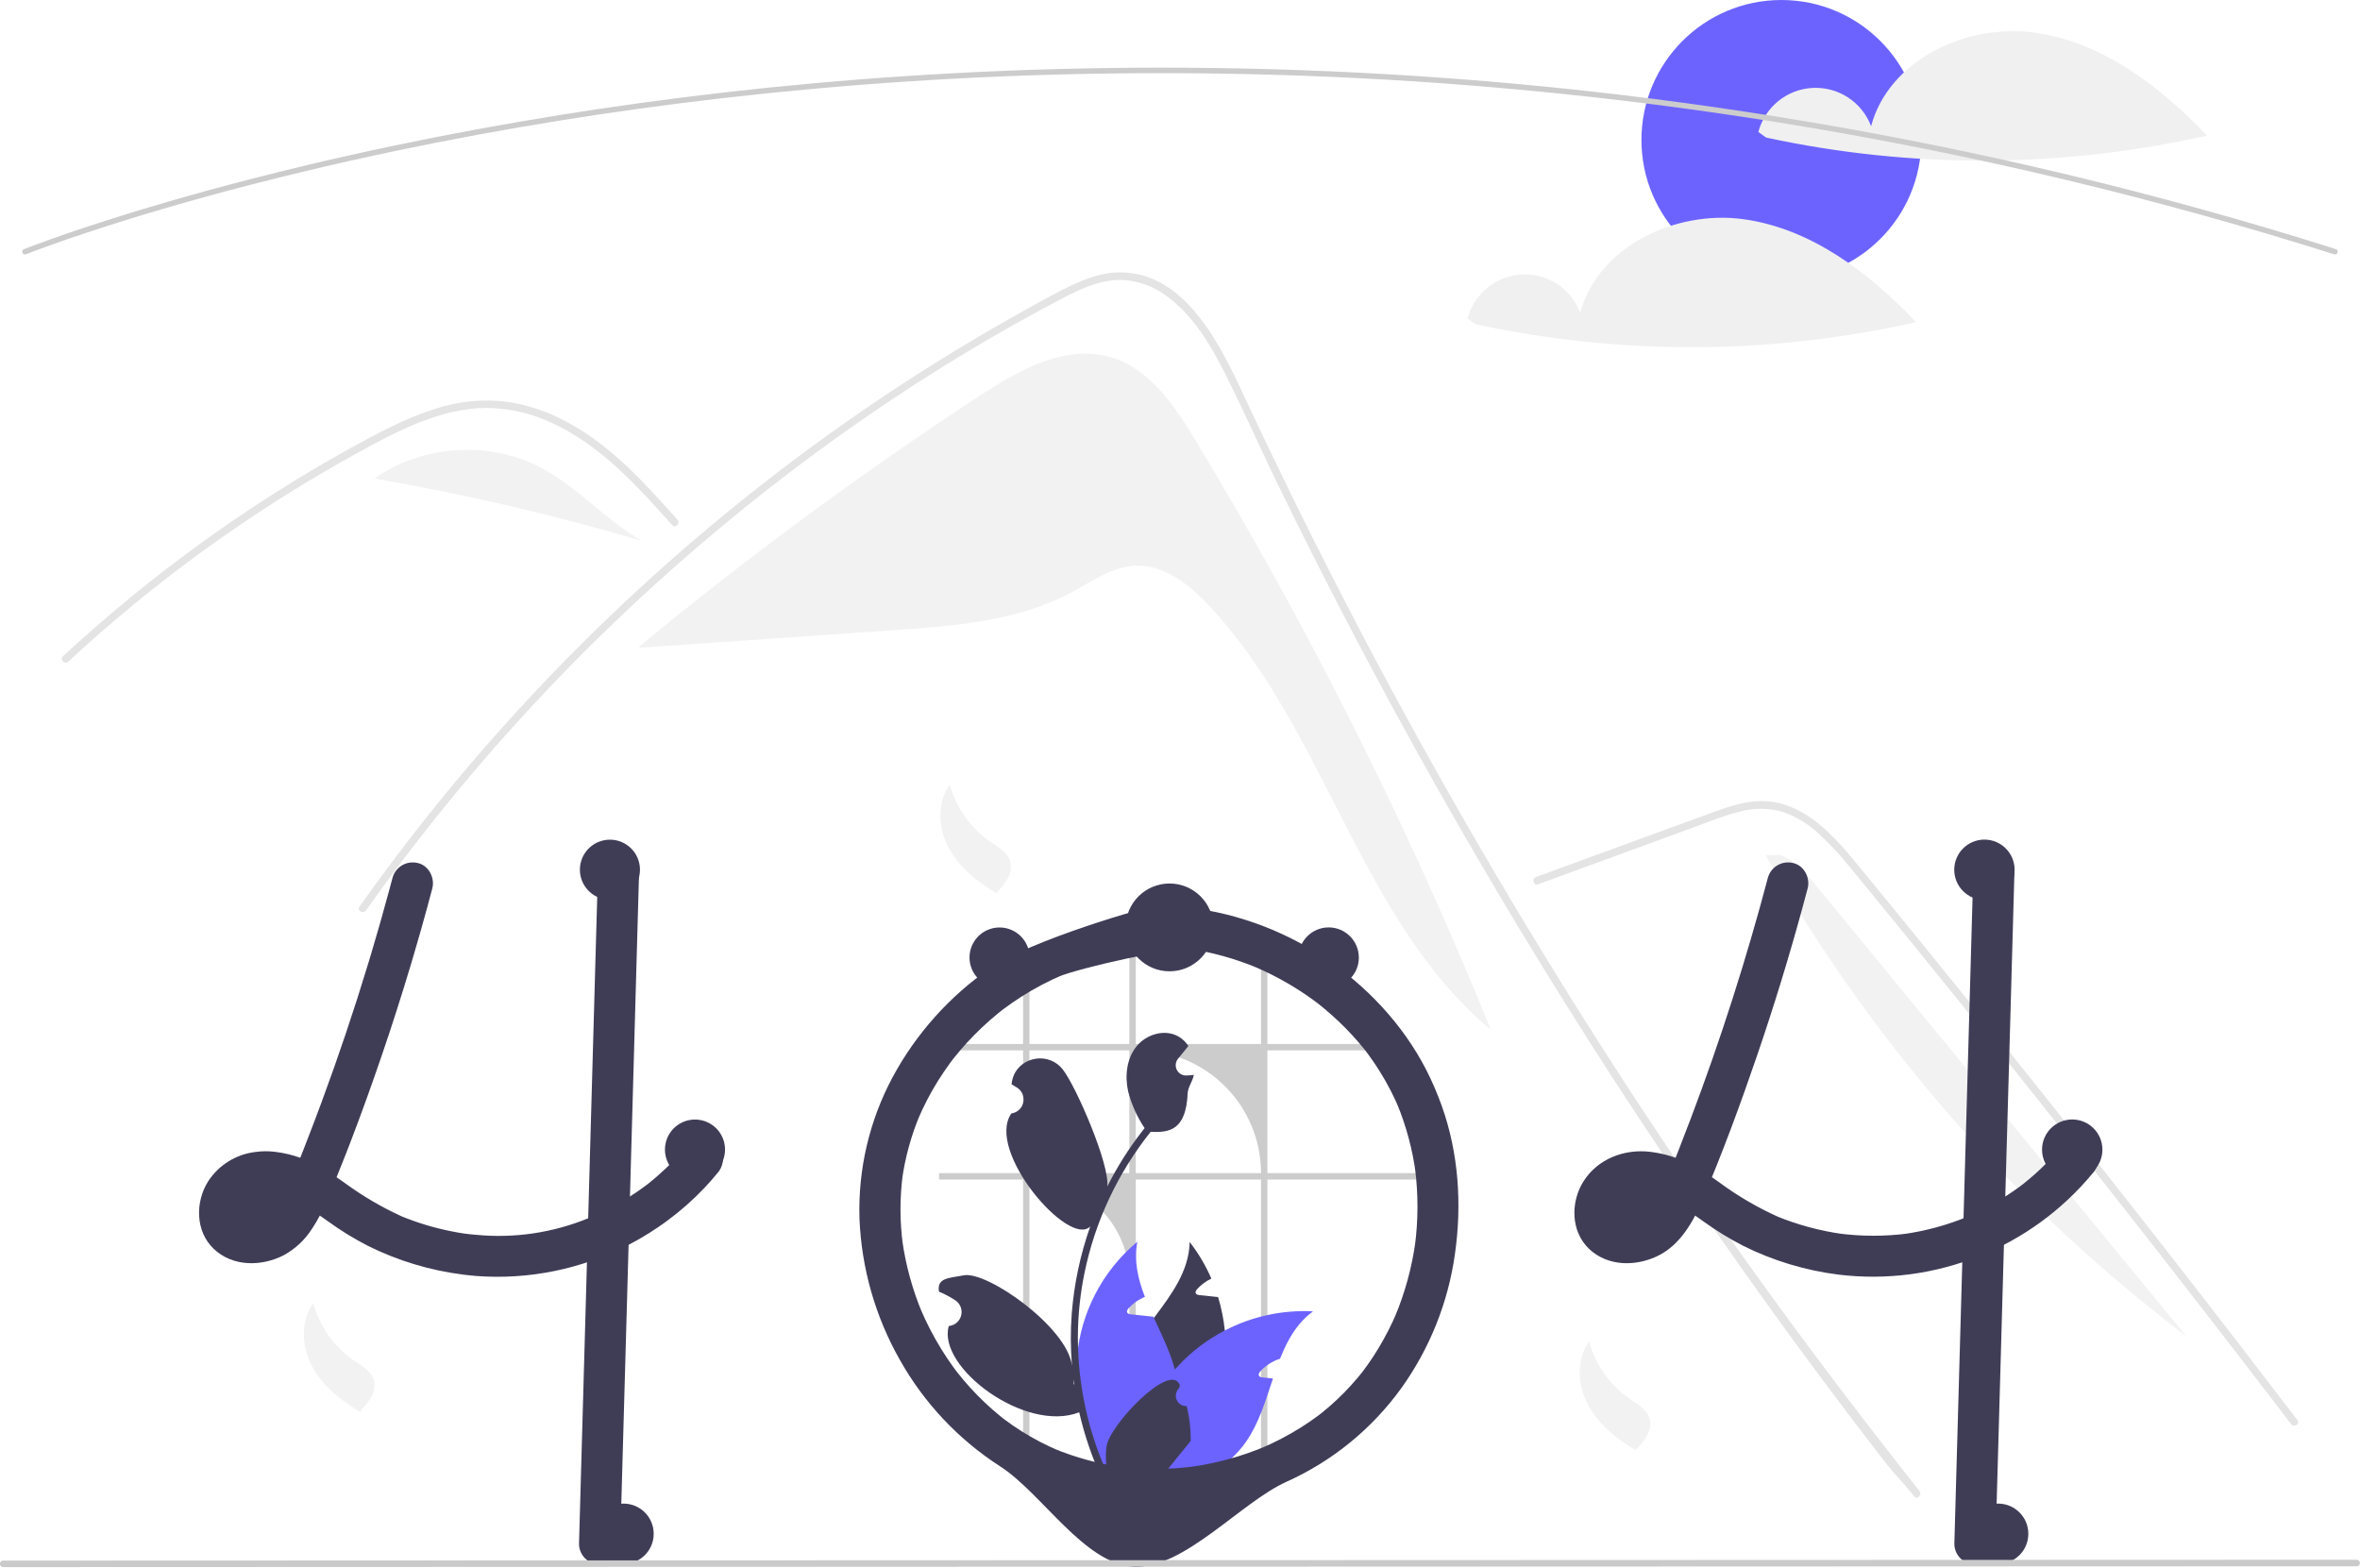
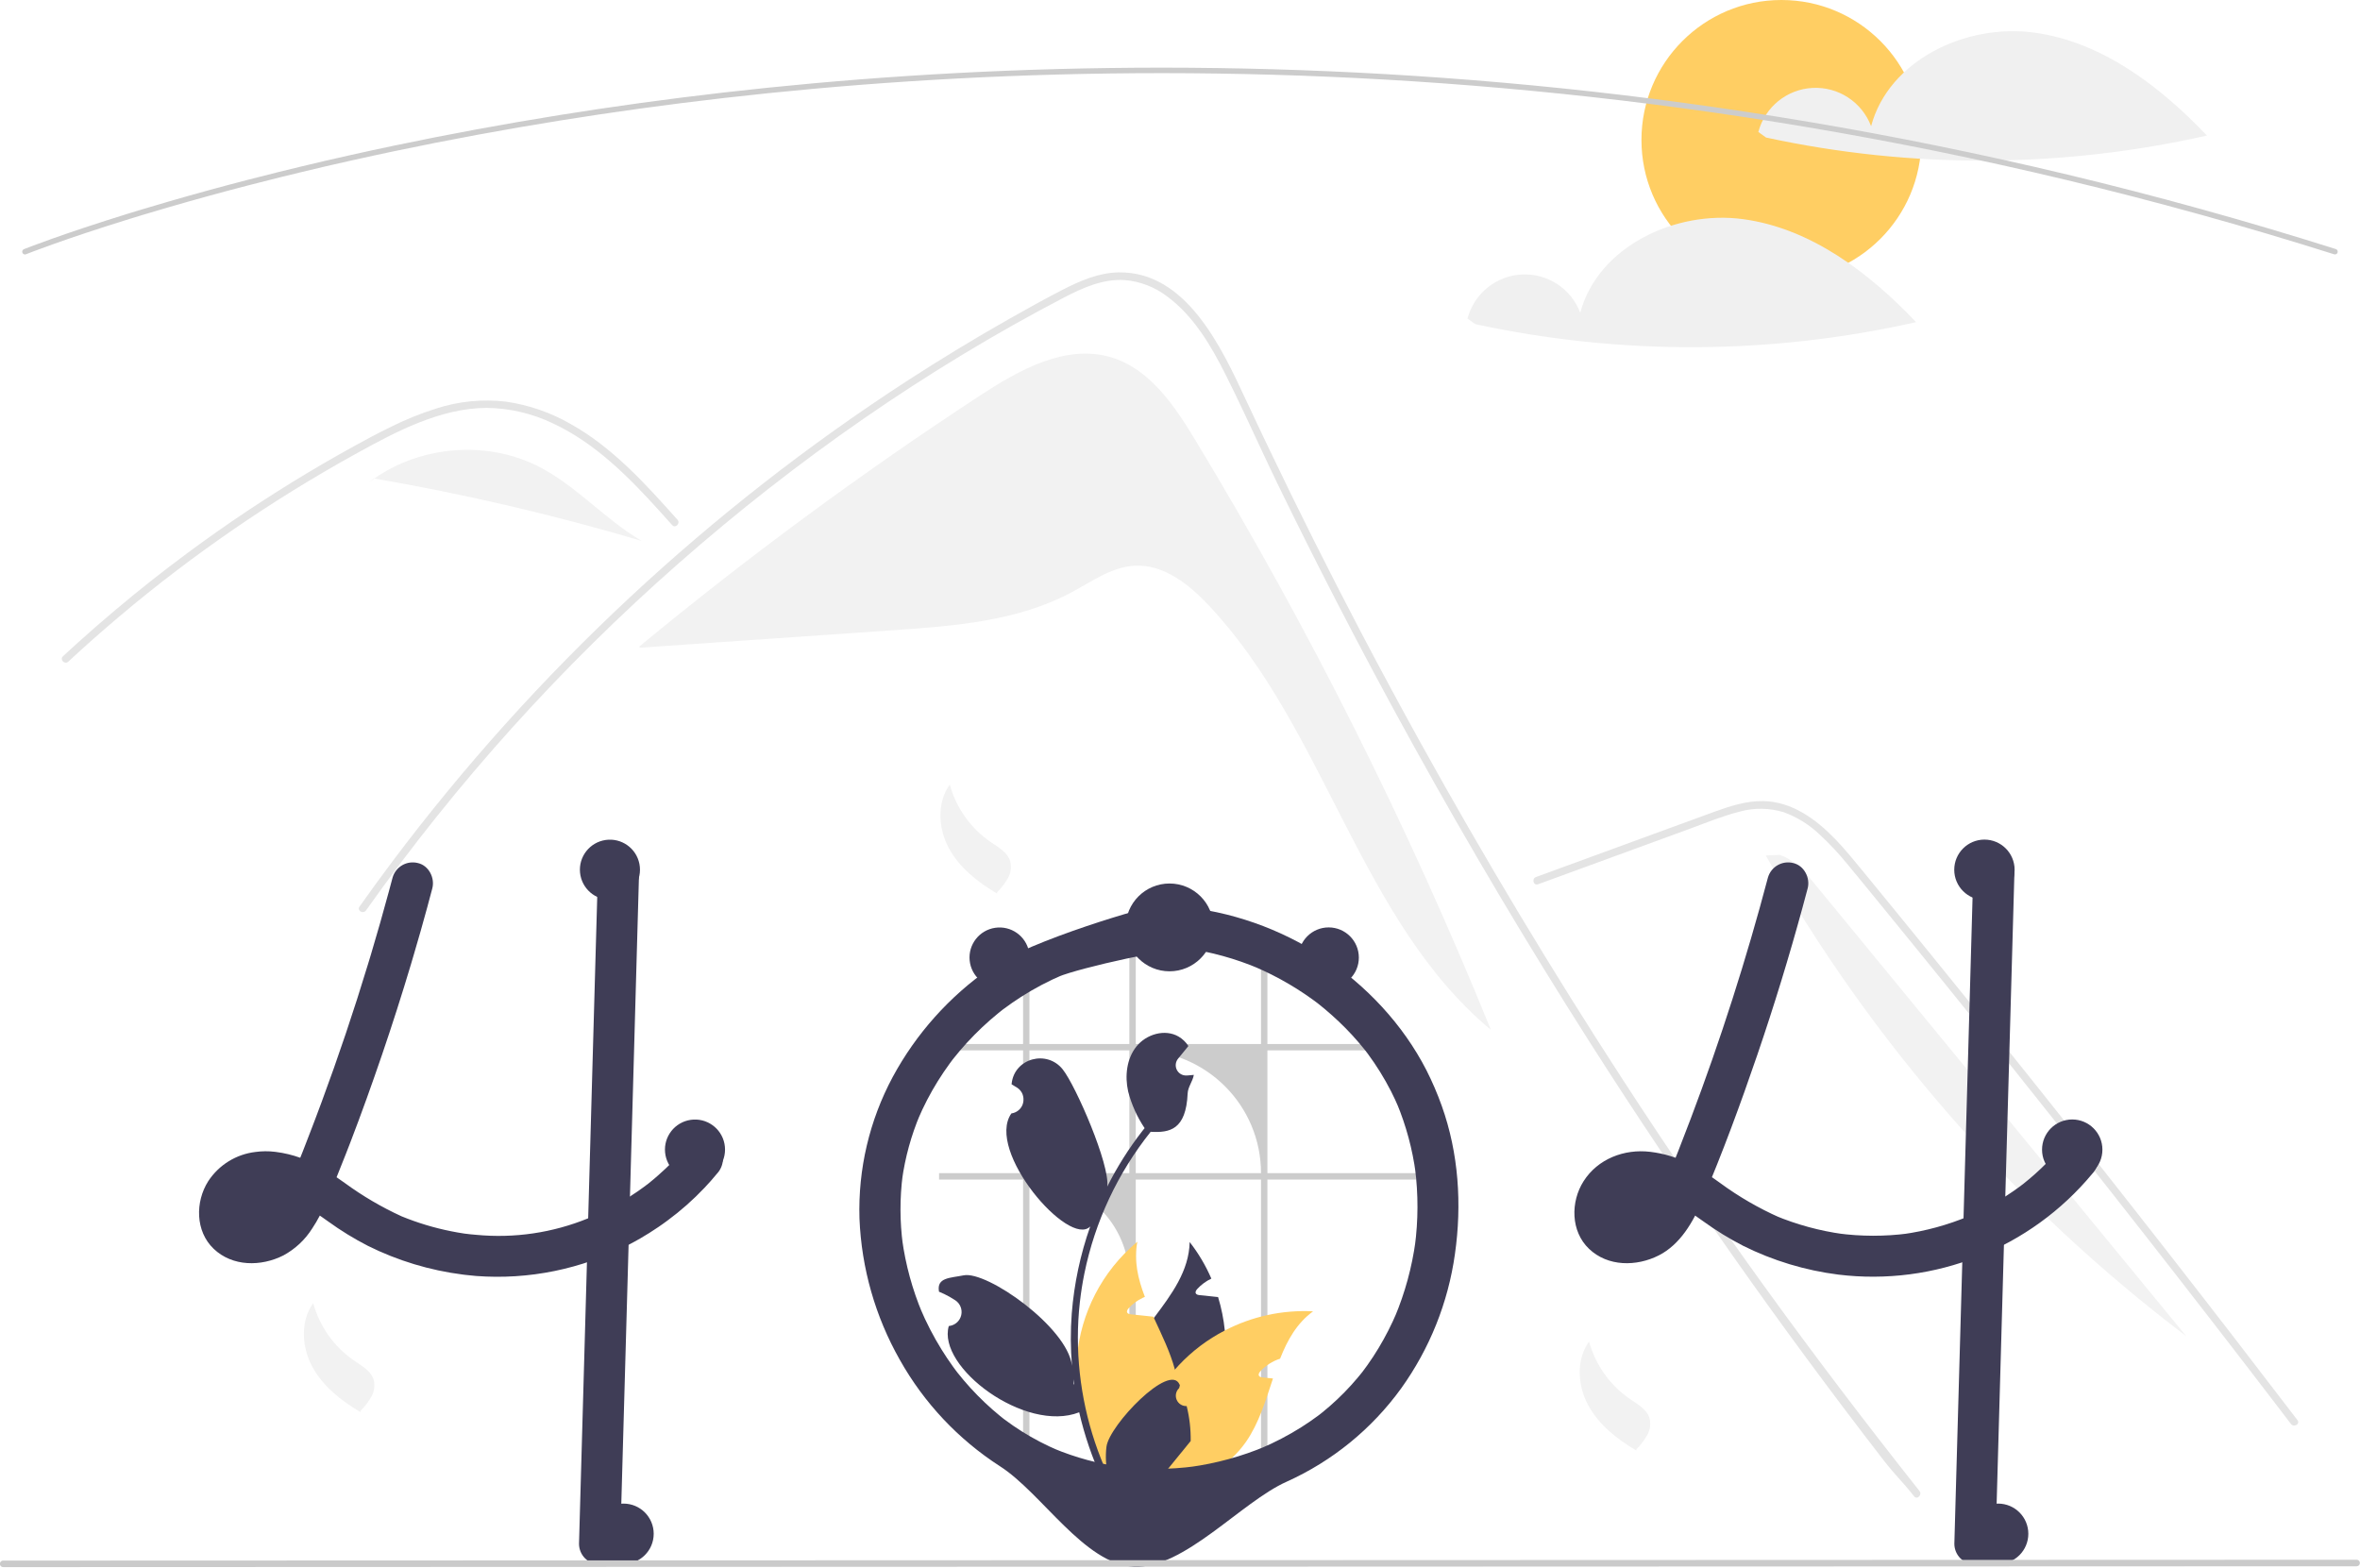
<svg xmlns="http://www.w3.org/2000/svg" data-name="Layer 1" width="860.131" height="571.148" viewBox="0 0 860.131 571.148">
  <path d="M605.67,324.953c-7.669-12.684-16.757-26.228-30.99-30.37-16.482-4.796-33.413,4.732-47.775,14.135a1392.157,1392.157,0,0,0-123.893,91.283l.043.492q46.226-3.188,92.451-6.376c22.265-1.535,45.296-3.283,64.972-13.816,7.467-3.997,14.745-9.336,23.206-9.708,10.512-.462,19.677,6.879,26.88,14.549,42.607,45.371,54.937,114.754,102.738,154.616A1516.995,1516.995,0,0,0,605.67,324.953Z" transform="translate(-169.9343 -164.426)" fill="#f2f2f2" />
  <path d="M867.571,709.781c-4.712-5.95-6.637-7.343-11.285-13.348q-56.764-73.416-106.708-151.792-33.924-53.23-64.483-108.504-14.549-26.278-28.3-52.969-10.67-20.695-20.865-41.638c-1.944-3.988-3.832-7.994-5.711-12.009-4.428-9.442-8.773-18.93-13.439-28.244-5.317-10.616-11.789-21.745-21.553-28.877a29.405,29.405,0,0,0-15.319-5.895c-7.948-.513-15.282,2.769-22.176,6.353-50.439,26.301-97.659,59.276-140.37,96.798A730.778,730.778,0,0,0,303.322,496.247c-1.008,1.439-3.392.064-2.374-1.384q6.009-8.498,12.257-16.813A734.817,734.817,0,0,1,500.805,303.064q18.248-11.826,37.183-22.542c6.362-3.603,12.752-7.16,19.251-10.497,6.371-3.273,13.137-6.215,20.416-6.325,24.77-.385,37.595,27.667,46.405,46.542q4.153,8.911,8.406,17.766,16.075,33.621,33.387,66.628,10.685,20.379,21.837,40.52,34.707,62.718,73.779,122.897c34.506,53.143,68.737,100.089,108.046,149.785C870.596,709.213,868.662,711.175,867.571,709.781Z" transform="translate(-169.9343 -164.426)" fill="#e4e4e4" />
  <path d="M414.916,355.804c-1.439-1.604-2.869-3.209-4.318-4.813-11.422-12.633-23.679-25.118-39.364-32.361a57.11,57.11,0,0,0-23.927-5.546c-8.562.028-16.932,2.273-24.843,5.418-3.74,1.494-7.398,3.19-11.001,4.996-4.116,2.072-8.159,4.281-12.183,6.509q-11.331,6.27-22.368,13.091-21.961,13.572-42.546,29.216-10.671,8.113-20.902,16.758-9.516,8.031-18.646,16.492c-1.302,1.201-3.245-.743-1.944-1.943,1.604-1.494,3.227-2.979,4.85-4.446q6.875-6.215,13.971-12.193,12.939-10.918,26.549-20.993,21.163-15.676,43.783-29.225,11.304-6.765,22.918-12.963c2.338-1.247,4.703-2.466,7.096-3.621a113.116,113.116,0,0,1,16.868-6.866,60.006,60.006,0,0,1,25.476-2.503,66.327,66.327,0,0,1,23.505,8.131c15.401,8.608,27.346,21.919,38.97,34.909C418.033,355.171,416.099,357.124,414.916,355.804Z" transform="translate(-169.9343 -164.426)" fill="#e4e4e4" />
  <path d="M730.477,486.711l36.905-13.498,18.323-6.702c5.968-2.183,11.921-4.667,18.09-6.23a28.539,28.539,0,0,1,16.374.209,37.738,37.738,0,0,1,12.771,7.917,103.64,103.64,0,0,1,10.475,11.186c3.989,4.794,7.92,9.639,11.868,14.467q24.441,29.891,48.563,60.041,24.121,30.15,47.92,60.556,23.857,30.48,47.385,61.216,2.882,3.765,5.76,7.534c1.06,1.388,3.449.02,2.375-1.388Q983.582,650.974,959.549,620.184q-24.092-30.864-48.516-61.466-24.424-30.601-49.179-60.937-6.167-7.558-12.354-15.099c-3.48-4.241-6.92-8.527-10.736-12.474-7.005-7.245-15.758-13.648-26.234-13.822-6.16-.102-12.121,1.852-17.844,3.923-6.17,2.232-12.325,4.506-18.486,6.759l-37.163,13.592-9.291,3.398c-1.649.603-.937,3.262.731,2.652Z" transform="translate(-169.9343 -164.426)" fill="#e4e4e4" />
  <path d="M366.377,334.526c-18.754-9.639-42.771-7.751-60.005,4.291a855.847,855.847,0,0,1,97.371,22.726C390.46,353.759,380.07,341.563,366.377,334.526Z" transform="translate(-169.9343 -164.426)" fill="#f2f2f2" />
  <path d="M306.188,338.784l-3.61,2.935c1.221-1.027,2.491-1.99,3.795-2.901C306.311,338.807,306.249,338.795,306.188,338.784Z" transform="translate(-169.9343 -164.426)" fill="#f2f2f2" />
  <path d="M831.549,486.846c-3.633-4.422-7.56-9.052-12.994-10.848l-5.073.2A575.436,575.436,0,0,0,966.749,651.418Q899.149,569.132,831.549,486.846Z" transform="translate(-169.9343 -164.426)" fill="#f2f2f2" />
  <path d="M516.084,450.367A37.481,37.481,0,0,0,531.015,471.325c2.82,1.92,6.157,3.762,7.122,7.035a8.379,8.379,0,0,1-.874,6.15,24.884,24.884,0,0,1-3.861,5.041l-.137.512c-6.998-4.147-13.656-9.393-17.522-16.551s-4.406-16.539.341-23.145" transform="translate(-169.9343 -164.426)" fill="#f2f2f2" />
  <path d="M749.084,653.367A37.481,37.481,0,0,0,764.015,674.325c2.82,1.92,6.157,3.762,7.122,7.035a8.379,8.379,0,0,1-.874,6.15,24.884,24.884,0,0,1-3.861,5.041l-.137.512c-6.998-4.147-13.656-9.393-17.522-16.551s-4.406-16.539.341-23.145" transform="translate(-169.9343 -164.426)" fill="#f2f2f2" />
  <path d="M284.084,639.367A37.481,37.481,0,0,0,299.015,660.325c2.82,1.92,6.157,3.762,7.122,7.035a8.379,8.379,0,0,1-.874,6.15,24.884,24.884,0,0,1-3.861,5.041l-.137.512c-6.998-4.147-13.656-9.393-17.522-16.551s-4.406-16.539.341-23.145" transform="translate(-169.9343 -164.426)" fill="#f2f2f2" />
-   <circle cx="649.249" cy="51" r="51" fill="#6c63ff" />
+   <circle cx="649.249" cy="51" r="51" fill="#ffce63" />
  <path d="M911.219,176.296c-24.717-3.341-52.935,10.019-59.341,34.124a21.597,21.597,0,0,0-41.094,2.109l2.83,2.027a372.275,372.275,0,0,0,160.659-.726C957.079,195.76,935.935,179.637,911.219,176.296Z" transform="translate(-169.9343 -164.426)" fill="#f0f0f0" />
  <path d="M805.219,244.296c-24.717-3.341-52.935,10.019-59.341,34.124a21.597,21.597,0,0,0-41.094,2.109l2.83,2.027a372.275,372.275,0,0,0,160.659-.726C851.079,263.76,829.935,247.637,805.219,244.296Z" transform="translate(-169.9343 -164.426)" fill="#f0f0f0" />
  <path d="M1020.946,257.154a.982.982,0,0,1-.302-.047C756.237,173.489,523.199,184.424,374.264,208.321c-20.269,3.251-40.591,7.006-60.404,11.161-5.058,1.06-10.306,2.195-15.597,3.378-6.319,1.407-12.554,2.856-18.532,4.306q-3.873.917-7.595,1.849c-3.758.928-7.572,1.895-11.66,2.957-4.568,1.178-9.209,2.413-13.797,3.672a.442.442,0,0,1-.051.015l0.0.001c-5.183,1.415-10.338,2.871-15.323,4.325-2.698.779-5.304,1.548-7.799,2.307-.279.077-.526.151-.776.228l-.536.163c-.311.095-.617.188-.924.275l-.02.006 0.0.001-.812.252c-.968.293-1.912.579-2.841.864-24.545,7.566-38.038,12.949-38.171,13.002a1,1,0,1,1-.744-1.856c.134-.053,13.693-5.463,38.328-13.058.932-.286,1.879-.572,2.85-.866l.754-.234c.026-.01.052-.018.078-.025.305-.087.61-.18.919-.273l.537-.163c.268-.081.531-.161.801-.235,2.479-.754,5.093-1.524,7.798-2.307,4.987-1.455,10.147-2.911,15.334-4.328.016-.006.033-.01.049-.015v-.001c4.604-1.263,9.263-2.503,13.845-3.685,4.094-1.063,7.915-2.032,11.68-2.962q3.738-.93,7.609-1.853c5.985-1.451,12.233-2.902,18.563-4.312,5.299-1.184,10.556-2.322,15.622-3.383,19.843-4.162,40.198-7.923,60.497-11.179C523.096,182.415,756.467,171.463,1021.246,255.201a1.0 1,0,0,1-.301,1.953Z" transform="translate(-169.9343 -164.426)" fill="#ccc" />
  <path d="M432.923,584.266a6.729,6.729,0,0,0-1.7-2.67,6.43,6.43,0,0,0-.92-.71c-2.61-1.74-6.51-2.13-8.99,0a5.81,5.81,0,0,0-.69.71q-1.11,1.365-2.28,2.67c-1.28,1.46-2.59,2.87-3.96,4.24-.39.38-.78.77-1.18,1.15-.23.23-.46.45-.69.67-.88.84-1.78,1.65-2.69,2.45-.48.43-.96.85-1.45,1.26-.73.61-1.46,1.22-2.2,1.81-.07.05-.14.1-.21.16-.02.01-.03.03-.05.04-.01,0-.02,0-.03.02a.179.179,0,0,0-.07.05c-.22.15-.37.25-.48.34.04-.02.08-.05.12-.07-.18.14-.37.28-.55.42-1.75,1.29-3.54,2.53-5.37,3.69a99.21,99.21,0,0,1-14.22,7.55c-.33.13-.67.27-1.01.4a85.97,85.97,0,0,1-40.85,6.02q-2.13-.165-4.26-.45c-1.64-.24-3.27-.53-4.89-.86a97.932,97.932,0,0,1-18.02-5.44,118.652,118.652,0,0,1-20.66-12.12c-1-.71-2.01-1.42-3.02-2.11,1.15-2.82,2.28-5.64,3.38-8.48.55-1.37,1.08-2.74,1.6-4.12,4.09-10.63,7.93-21.36,11.61-32.13q5.58-16.365,10.53-32.92.51-1.68.99-3.36,2.595-8.745,4.98-17.53c.15-.57.31-1.13.45-1.7q.69-2.52,1.35-5.04c1-3.79-1.26-8.32-5.24-9.23a7.634,7.634,0,0,0-9.22,5.24c-.43,1.62-.86,3.23-1.3,4.85q-3.165,11.745-6.66,23.41-.51,1.68-1.02,3.36-7.71,25.41-16.93,50.31-1.11,3.015-2.25,6.01c-.37.98-.74,1.96-1.12,2.94-.73,1.93-1.48,3.86-2.23,5.79-.43,1.13-.87,2.26-1.31,3.38-.29.71-.57,1.42-.85,2.12a41.809,41.809,0,0,0-8.81-2.12l-.48-.06a27.397,27.397,0,0,0-7.01.06,23.914,23.914,0,0,0-17.24,10.66c-4.77,7.51-4.71,18.25,1.98,24.63,6.89,6.57,17.32,6.52,25.43,2.41a28.351,28.351,0,0,0,10.52-9.86,50.569,50.569,0,0,0,2.74-4.65c.21.14.42.28.63.43.8.56,1.6,1.13,2.39,1.69a111.738,111.738,0,0,0,14.51,8.91,108.359,108.359,0,0,0,34.62,10.47c.27.03.53.07.8.1,1.33.17,2.67.3,4.01.41a103.782,103.782,0,0,0,55.58-11.36q2.175-1.125,4.31-2.36,3.315-1.92,6.48-4.08c1.15-.78,2.27-1.57,3.38-2.4a101.042,101.042,0,0,0,13.51-11.95q2.355-2.475,4.51-5.11a8.061,8.061,0,0,0,2.2-5.3A7.564,7.564,0,0,0,432.923,584.266Zm-165.59,23.82c.21-.15.42-.31.62-.47C267.893,607.766,267.603,607.936,267.333,608.086Zm3.21-3.23c-.23.26-.44.52-.67.78a23.366,23.366,0,0,1-2.25,2.2c-.11.1-.23.2-.35.29a.01.01,0,0,0-.01.01,3.804,3.804,0,0,0-.42.22q-.645.39-1.32.72a17.005,17.005,0,0,1-2.71.75,16.799,16.799,0,0,1-2.13.02h-.02a14.823,14.823,0,0,1-1.45-.4c-.24-.12-.47-.26-.7-.4-.09-.08-.17-.16-.22-.21a2.44,2.44,0,0,1-.27-.29.01.01,0,0,0-.01-.01c-.11-.2-.23-.4-.34-.6a.031.031,0,0,1-.01-.02c-.08-.25-.15-.51-.21-.77a12.511,12.511,0,0,1,.01-1.37,13.467,13.467,0,0,1,.54-1.88,11.068,11.068,0,0,1,.69-1.26c.02-.04.12-.2.23-.38.01-.01.01-.01.01-.02.15-.17.3-.35.46-.51.27-.3.56-.56.85-.83a18.022,18.022,0,0,1,1.75-1.01,19.481,19.481,0,0,1,2.93-.79,24.989,24.989,0,0,1,4.41.04,30.301,30.301,0,0,1,4.1,1.01,36.945,36.945,0,0,1-2.77,4.54C270.623,604.746,270.583,604.806,270.543,604.856Zm-11.12-3.29a2.18,2.18,0,0,1-.31.39A1.409,1.409,0,0,1,259.423,601.566Z" transform="translate(-169.9343 -164.426)" fill="#3f3d56" />
  <path d="M402.863,482.136q-.135,4.71-.27,9.42-.285,10.455-.59,20.92-.315,11.775-.66,23.54-.165,6.075-.34,12.15-.465,16.365-.92,32.72c-.03,1.13-.07,2.25-.1,3.38q-.225,8.115-.45,16.23-.255,8.805-.5,17.61-.18,6.6-.37,13.21-1.35,47.895-2.7,95.79a7.648,7.648,0,0,1-7.5,7.5,7.561,7.561,0,0,1-7.5-7.5q.75-26.94,1.52-53.88.675-24.36,1.37-48.72.225-8.025.45-16.06.345-12.09.68-24.18c.03-1.13.07-2.25.1-3.38.02-.99.05-1.97.08-2.96q.66-23.475,1.32-46.96.27-9.24.52-18.49.3-10.545.6-21.08c.09-3.09.17-6.17.26-9.26a7.648,7.648,0,0,1,7.5-7.5A7.561,7.561,0,0,1,402.863,482.136Z" transform="translate(-169.9343 -164.426)" fill="#3f3d56" />
  <path d="M814.291,484.217a893.238,893.238,0,0,1-28.161,87.941c-3.007,7.946-6.083,15.877-9.371,23.712l.756-1.792a54.583,54.583,0,0,1-5.59,10.612q-.229.321-.467.636,1.166-1.49.443-.589c-.254.301-.505.602-.768.895a23.664,23.664,0,0,1-2.249,2.203q-.301.258-.612.504l.938-.729c-.109.257-.873.597-1.111.743a18.254,18.254,0,0,1-2.405,1.219l1.792-.756a19.086,19.086,0,0,1-4.231,1.161l1.994-.268a17.021,17.021,0,0,1-4.298.046l1.994.268a14.002,14.002,0,0,1-3.405-.917l1.792.756a12.012,12.012,0,0,1-1.679-.896c-.271-.177-1.105-.809-.015.025,1.133.866.146.074-.088-.156-.194-.192-.37-.4-.56-.595-.882-.905.996,1.557.397.499a18.182,18.182,0,0,1-.878-1.637l.756,1.792a11.925,11.925,0,0,1-.728-2.651l.268,1.994a13.651,13.651,0,0,1-.003-3.405l-.268,1.994a15.964,15.964,0,0,1,.995-3.68l-.756,1.792a16.729,16.729,0,0,1,1.178-2.298,6.729,6.729,0,0,1,.729-1.071c.049.016-1.269,1.513-.569.757.183-.198.354-.406.539-.602.296-.314.614-.601.926-.898,1.045-.994-1.462.966-.257.179a19.049,19.049,0,0,1,2.749-1.499l-1.792.756a20.311,20.311,0,0,1,4.995-1.34l-1.994.268a25.628,25.628,0,0,1,6.461.076l-1.994-.268a33.211,33.211,0,0,1,7.892,2.22l-1.792-.756c5.39,2.314,10.163,5.749,14.928,9.118a111.95,111.95,0,0,0,14.506,8.906,108.388,108.388,0,0,0,34.622,10.474,103.933,103.933,0,0,0,92.586-36.752,8.078,8.078,0,0,0,2.197-5.303,7.632,7.632,0,0,0-2.197-5.303c-2.752-2.526-7.949-3.239-10.607,0a95.636,95.636,0,0,1-8.107,8.727q-2.017,1.914-4.142,3.71-1.214,1.026-2.461,2.011c-.393.311-1.619,1.138.263-.197-.431.306-.845.64-1.271.955a99.269,99.269,0,0,1-20.332,11.565l1.792-.756a96.836,96.836,0,0,1-24.171,6.622l1.994-.268a97.643,97.643,0,0,1-25.754-.038l1.994.268a99.8,99.8,0,0,1-24.857-6.77l1.792.756a116.025,116.025,0,0,1-21.736-12.591,86.877,86.877,0,0,0-11.113-6.994,42.824,42.824,0,0,0-14.438-4.389c-9.439-1.111-19.057,2.566-24.246,10.72-4.776,7.505-4.714,18.244,1.974,24.625,6.888,6.572,17.318,6.517,25.436,2.406,7.817-3.959,12.513-12.185,15.815-19.942,7.431-17.455,14.01-35.314,20.14-53.263q9.097-26.637,16.499-53.813.917-3.366,1.807-6.739c1.001-3.789-1.261-8.32-5.238-9.226a7.633,7.633,0,0,0-9.226,5.238Z" transform="translate(-169.9343 -164.426)" fill="#3f3d56" />
  <path d="M889.124,482.136l-2.7,95.793-2.685,95.294-1.518,53.884a7.565,7.565,0,0,0,7.5,7.5,7.649,7.649,0,0,0,7.5-7.5l2.7-95.793,2.685-95.294,1.518-53.884a7.565,7.565,0,0,0-7.5-7.5,7.649,7.649,0,0,0-7.5,7.5Z" transform="translate(-169.9343 -164.426)" fill="#3f3d56" />
  <path d="M629.526,700.361h2.329V594.319h54.329v-2.323H631.855V547.252H673.81q-.923-1.173-1.899-2.317H631.855V515.382c-.77-.328-1.547-.645-2.329-.944V544.935h-45.652V507.07c-.782.036-1.553.09-2.329.155v37.71h-36.42V516.684c-.782.346-1.553.711-2.317,1.093V544.935h-30.616v2.317h30.616v44.744h-30.616v2.323h30.616V700.361h2.317V594.319a36.413,36.413,0,0,1,36.42,36.42v69.622h2.329V594.319h45.652Zm-84.401-108.365V547.252h36.42v44.744Zm38.749,0V547.252h.914a44.741,44.741,0,0,1,44.738,44.744Z" transform="translate(-169.9343 -164.426)" opacity="0.2" />
  <path d="M615.303,668.566a63.059,63.059,0,0,1-20.05,33.7c-.74.64-1.48,1.26-2.25,1.87q-2.805.255-5.57.52c-1.53.14-3.04.29-4.54.43l-.27.03-.19-1.64-.76-6.64a37.623,37.623,0,0,1-3.3-32.44c2.64-7.12,7.42-13.41,12.12-19.65,6.49-8.62,12.8-17.14,13.03-27.65a60.544,60.544,0,0,1,7.9,13.33,16.432,16.432,0,0,0-5.12,3.77c-.41.45-.82,1.08-.54,1.62.24.46.84.57,1.36.63,1.25.13,2.51.26,3.76.39,1,.11,2,.21,3,.32a63.99,63.99,0,0,1,2.45,12.18A61.189,61.189,0,0,1,615.303,668.566Z" transform="translate(-169.9343 -164.426)" fill="#3f3d56" />
-   <path d="M648.503,642.356c-5.9,4.29-9.35,10.46-12.03,17.26a16.628,16.628,0,0,0-7.17,4.58c-.41.45-.82,1.08-.54,1.62.24.46.84.57,1.36.63,1.25.13,2.51.26,3.76.39-2.68,8.04-5.14,16.36-9.88,23.15a36.989,36.989,0,0,1-12.03,10.91,38.492,38.492,0,0,1-4.02,1.99q-7.62.585-14.95,1.25-2.805.255-5.57.52c-1.53.14-3.04.29-4.54.43q-.015-.825,0-1.65a63.304,63.304,0,0,1,15.25-39.86c.45-.52.91-1.03,1.38-1.54a61.792,61.792,0,0,1,16.81-12.7A62.654,62.654,0,0,1,648.503,642.356Z" transform="translate(-169.9343 -164.426)" fill="#6c63ff" />
-   <path d="M589.163,699.526l-1.15,3.4-.58,1.73c-1.53.14-3.04.29-4.54.43l-.27.03c-1.66.17-3.31.34-4.96.51-.43-.5-.86-1.01-1.28-1.53a62.03,62.03,0,0,1,8.07-87.11c-1.32,6.91.22,13.53,2.75,20.1-.27.11-.53.22-.78.34a16.432,16.432,0,0,0-5.12,3.77c-.41.45-.82,1.08-.54,1.62.24.46.84.57,1.36.63,1.25.13,2.51.26,3.76.39,1,.11,2,.21,3,.32q.705.075,1.41.15c.07.15.13.29.2.44,2.85,6.18,5.92,12.39,7.65,18.83a43.666,43.666,0,0,1,1.02,4.91A37.604,37.604,0,0,1,589.163,699.526Z" transform="translate(-169.9343 -164.426)" fill="#6c63ff" />
+   <path d="M648.503,642.356c-5.9,4.29-9.35,10.46-12.03,17.26a16.628,16.628,0,0,0-7.17,4.58c-.41.45-.82,1.08-.54,1.62.24.46.84.57,1.36.63,1.25.13,2.51.26,3.76.39-2.68,8.04-5.14,16.36-9.88,23.15a36.989,36.989,0,0,1-12.03,10.91,38.492,38.492,0,0,1-4.02,1.99q-7.62.585-14.95,1.25-2.805.255-5.57.52c-1.53.14-3.04.29-4.54.43q-.015-.825,0-1.65a63.304,63.304,0,0,1,15.25-39.86c.45-.52.91-1.03,1.38-1.54a61.792,61.792,0,0,1,16.81-12.7A62.654,62.654,0,0,1,648.503,642.356Z" transform="translate(-169.9343 -164.426)" fill="#ffce63" />
+   <path d="M589.163,699.526l-1.15,3.4-.58,1.73c-1.53.14-3.04.29-4.54.43l-.27.03c-1.66.17-3.31.34-4.96.51-.43-.5-.86-1.01-1.28-1.53a62.03,62.03,0,0,1,8.07-87.11c-1.32,6.91.22,13.53,2.75,20.1-.27.11-.53.22-.78.34a16.432,16.432,0,0,0-5.12,3.77c-.41.45-.82,1.08-.54,1.62.24.46.84.57,1.36.63,1.25.13,2.51.26,3.76.39,1,.11,2,.21,3,.32q.705.075,1.41.15c.07.15.13.29.2.44,2.85,6.18,5.92,12.39,7.65,18.83a43.666,43.666,0,0,1,1.02,4.91A37.604,37.604,0,0,1,589.163,699.526Z" transform="translate(-169.9343 -164.426)" fill="#ffce63" />
  <path d="M689.821,554.487c-8.609-16.792-21.946-30.921-37.632-41.304a114.237,114.237,0,0,0-52.563-18.38q-3.69-.335-7.399-.393c-2.921-.044-46.866,12.632-61.587,22.982a114.295,114.295,0,0,0-35.333,39.527,102.5,102.5,0,0,0-12.126,51.633,113.564,113.564,0,0,0,14.703,51.476,110.475,110.475,0,0,0,36.444,38.746C549.667,708.561,565.074,734.51,583.183,735.426c18.246.923,39.054-23.555,55.695-30.987a104.425,104.425,0,0,0,41.726-34.005,110.25,110.25,0,0,0,19.599-48.948c2.574-18.083,1.374-36.733-4.801-54.016a111.86,111.86,0,0,0-5.58-12.983c-1.78-3.505-6.996-4.796-10.261-2.691a7.68,7.68,0,0,0-2.691,10.261q1.568,3.088,2.915,6.278l-.756-1.792a101.151,101.151,0,0,1,6.876,25.538l-.268-1.994a109.229,109.229,0,0,1-.066,28.683l.268-1.994a109.734,109.734,0,0,1-7.555,27.674l.756-1.792a104.212,104.212,0,0,1-6.672,13.098q-1.923,3.186-4.081,6.222c-.632.888-1.283,1.761-1.939,2.631-.856,1.136,1.167-1.483.282-.369-.151.19-.3.38-.452.569q-.681.852-1.382,1.688a93.613,93.613,0,0,1-10.176,10.384q-1.366,1.192-2.778,2.331c-.469.378-.932.773-1.421,1.125.019-.013,1.58-1.199.656-.511-.29.216-.579.436-.87.652q-2.91,2.156-5.974,4.092a103.485,103.485,0,0,1-14.756,7.713l1.792-.756a109.215,109.215,0,0,1-27.597,7.552l1.994-.268a108.154,108.154,0,0,1-28.589.051l1.994.268a99.835,99.835,0,0,1-25.095-6.784l1.792.756a93.643,93.643,0,0,1-13.416-6.991q-3.174-2-6.184-4.247c-.286-.214-.57-.43-.855-.645-.915-.691.658.51.67.518a19.169,19.169,0,0,1-1.535-1.225q-1.454-1.184-2.861-2.422a101.989,101.989,0,0,1-10.493-10.709q-1.213-1.434-2.374-2.911c-.335-.426-.947-1.29.404.529-.178-.239-.362-.474-.542-.712q-.647-.858-1.276-1.728-2.203-3.048-4.188-6.246a109.29,109.29,0,0,1-7.805-15.108l.756,1.792a106.588,106.588,0,0,1-7.34-26.837l.268,1.994a97.866,97.866,0,0,1-.048-25.636l-.268,1.994A94.673,94.673,0,0,1,505.276,570.55l-.756,1.792a101.557,101.557,0,0,1,7.195-13.856q2.066-3.323,4.378-6.485.525-.718,1.062-1.428c.324-.428,1.215-1.493-.305.388.149-.184.293-.374.439-.56q1.269-1.608,2.6-3.165A107.402,107.402,0,0,1,530.772,536.215q1.474-1.292,2.995-2.529.691-.562,1.391-1.113c.187-.147.376-.291.562-.439-1.997,1.59-.555.433-.102.093q3.134-2.348,6.435-4.461a103.644,103.644,0,0,1,15.387-8.108l-1.792.756c7.76-3.258,42.141-10.949,48.394-10.11l-1.994-.268A106.225,106.225,0,0,1,628.768,517.419l-1.792-.756a110.313,110.313,0,0,1,12.6,6.329q3.043,1.784,5.967,3.763,1.384.937,2.738,1.915.677.489,1.346.989c.248.185.494.373.741.558,1.039.779-1.431-1.128-.342-.267a110.843,110.843,0,0,1,10.368,9.253q2.401,2.445,4.637,5.045,1.147,1.334,2.246,2.708c.364.455,1.605,2.101.084.085.372.493.747.982,1.114,1.479a97.977,97.977,0,0,1,8.392,13.538c1.793,3.498,6.987,4.802,10.261,2.691A7.677,7.677,0,0,0,689.821,554.487Z" transform="translate(-169.9343 -164.426)" fill="#3f3d56" />
  <path d="M602.431,676.882a3.78,3.78,0,0,1-2.739-6.551c.095-.379.164-.651.259-1.03q-.051-.124-.103-.247c-3.48-8.298-25.685,14.833-26.645,22.632a30.029,30.029,0,0,0,.527,10.328A120.392,120.392,0,0,1,562.778,652.01a116.202,116.202,0,0,1,.721-12.963q.597-5.293,1.657-10.511a121.787,121.787,0,0,1,24.151-51.616c6.874.384,12.898-.663,13.48-13.985.103-2.37,1.861-4.422,2.248-6.756-.656.086-1.323.14-1.979.183-.204.011-.42.021-.624.032l-.077.003a3.745,3.745,0,0,1-3.076-6.101q.425-.523.851-1.046c.43-.538.871-1.065,1.302-1.603a1.865,1.865,0,0,0,.14-.161c.495-.613.99-1.216,1.485-1.829a10.829,10.829,0,0,0-3.55-3.432c-4.959-2.905-11.801-.893-15.384,3.593-3.593,4.486-4.271,10.779-3.023,16.384a43.398,43.398,0,0,0,6.003,13.383c-.269.344-.549.678-.818,1.022a122.574,122.574,0,0,0-12.794,20.268c1.016-7.939-11.412-36.608-16.218-42.681-5.773-7.294-17.611-4.111-18.628,5.136q-.015.134-.029.268,1.071.604,2.096,1.282a5.127,5.127,0,0,1-2.067,9.33l-.105.016c-9.556,13.644,21.077,49.155,28.745,41.181a125.11,125.11,0,0,0-6.734,31.693,118.664,118.664,0,0,0,.086,19.16l-.032-.226C558.902,648.154,529.674,627.514,521.139,629.233c-4.917.99-9.76.765-9.013,5.725q.018.119.036.237a34.442,34.442,0,0,1,3.862,1.861q1.071.604,2.096,1.282a5.127,5.127,0,0,1-2.067,9.33l-.105.016c-.075.011-.14.022-.215.032-4.35,14.966,27.907,39.12,47.518,31.435h.011a125.075,125.075,0,0,0,8.402,24.528H601.679c.108-.334.204-.678.301-1.011a34.102,34.102,0,0,1-8.305-.495c2.227-2.733,4.454-5.487,6.681-8.219a1.861,1.861,0,0,0,.14-.161c1.13-1.398,2.27-2.786,3.399-4.185l.001-.002a49.952,49.952,0,0,0-1.464-12.725Zm-34.371-67.613.016-.021-.016.043Zm-6.648,59.932-.258-.581c.011-.42.011-.839,0-1.269,0-.118-.021-.237-.021-.355.097.742.183,1.485.29,2.227Z" transform="translate(-169.9343 -164.426)" fill="#3f3d56" />
  <circle cx="95.249" cy="439" r="11" fill="#3f3d56" />
  <circle cx="227.249" cy="559" r="11" fill="#3f3d56" />
  <circle cx="728.249" cy="559" r="11" fill="#3f3d56" />
  <circle cx="755.249" cy="419" r="11" fill="#3f3d56" />
  <circle cx="723.249" cy="317" r="11" fill="#3f3d56" />
  <path d="M434.183,583.426a10.949,10.949,0,1,1-.21-2.16A10.992,10.992,0,0,1,434.183,583.426Z" transform="translate(-169.9343 -164.426)" fill="#3f3d56" />
  <circle cx="484.249" cy="349" r="11" fill="#3f3d56" />
  <path d="M545.183,513.426a10.949,10.949,0,1,1-.21-2.16A10.992,10.992,0,0,1,545.183,513.426Z" transform="translate(-169.9343 -164.426)" fill="#3f3d56" />
  <path d="M403.183,481.426a10.949,10.949,0,1,1-.21-2.16A10.992,10.992,0,0,1,403.183,481.426Z" transform="translate(-169.9343 -164.426)" fill="#3f3d56" />
  <circle cx="599.249" cy="443" r="11" fill="#3f3d56" />
  <circle cx="426.249" cy="338" r="16" fill="#3f3d56" />
  <path d="M1028.875,735.267l-857.75.307a1.191,1.191,0,1,1,0-2.381l857.75-.307a1.191,1.191,0,0,1,0,2.381Z" transform="translate(-169.9343 -164.426)" fill="#cacaca" />
</svg>
